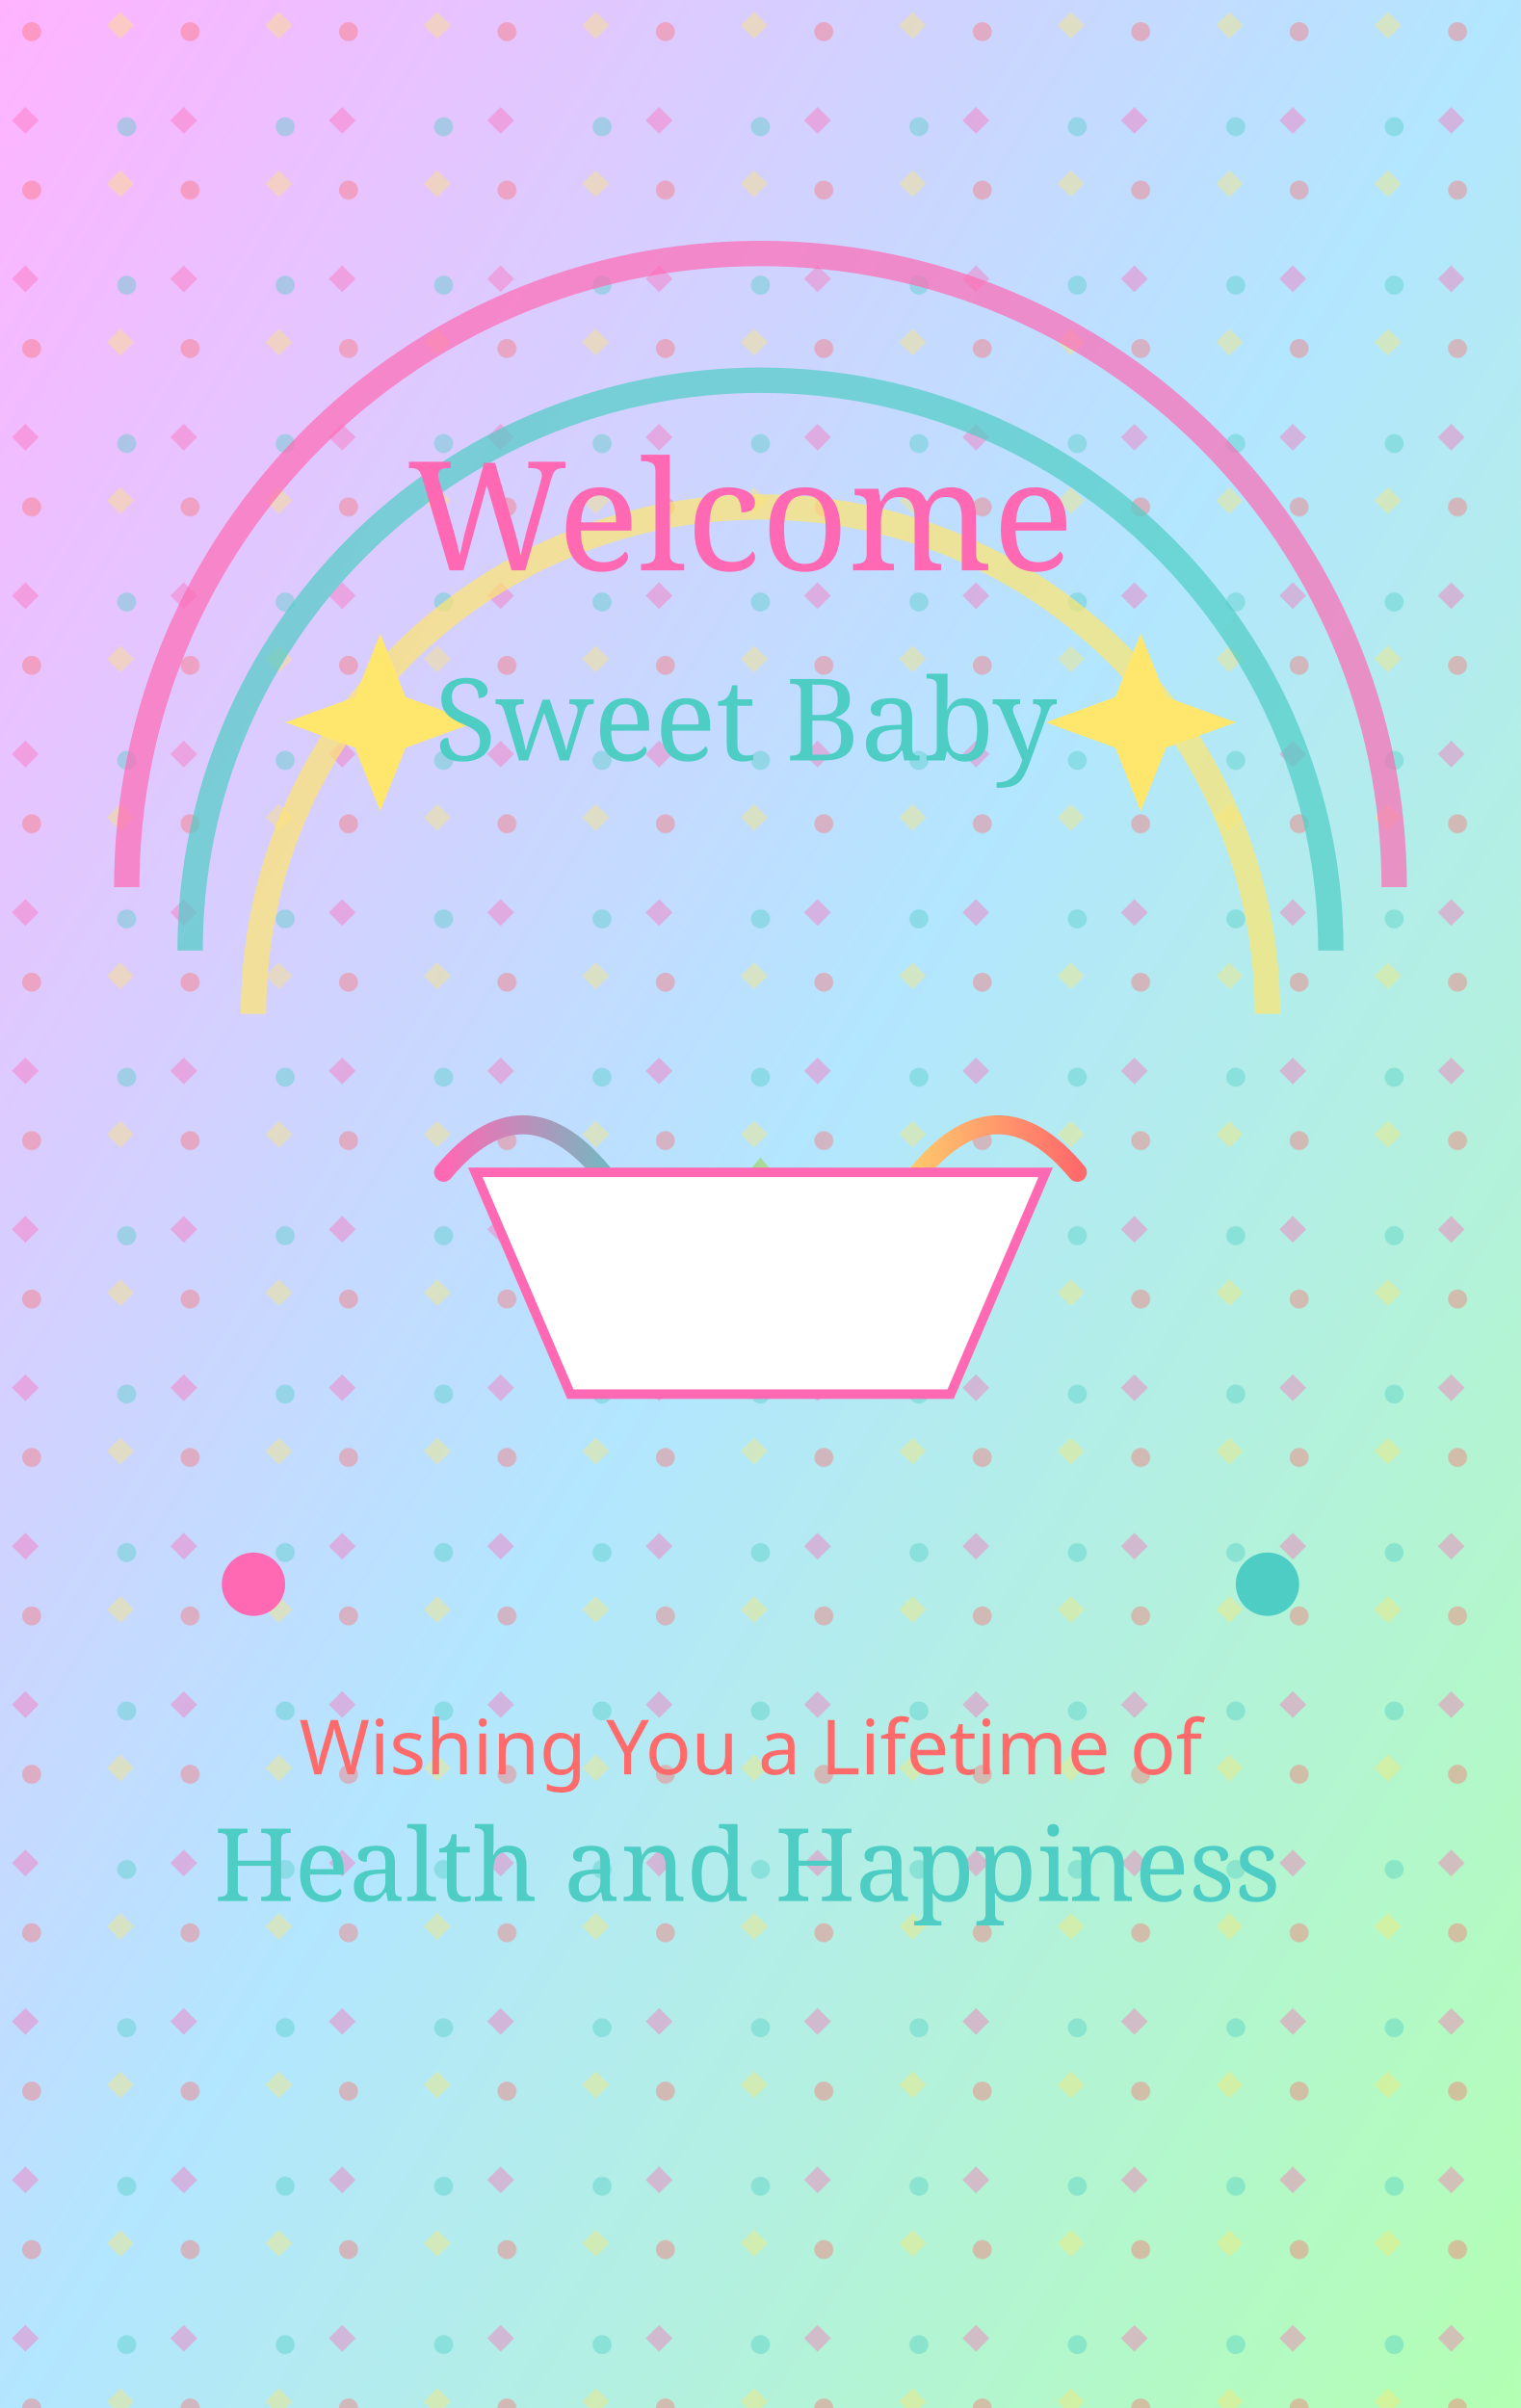
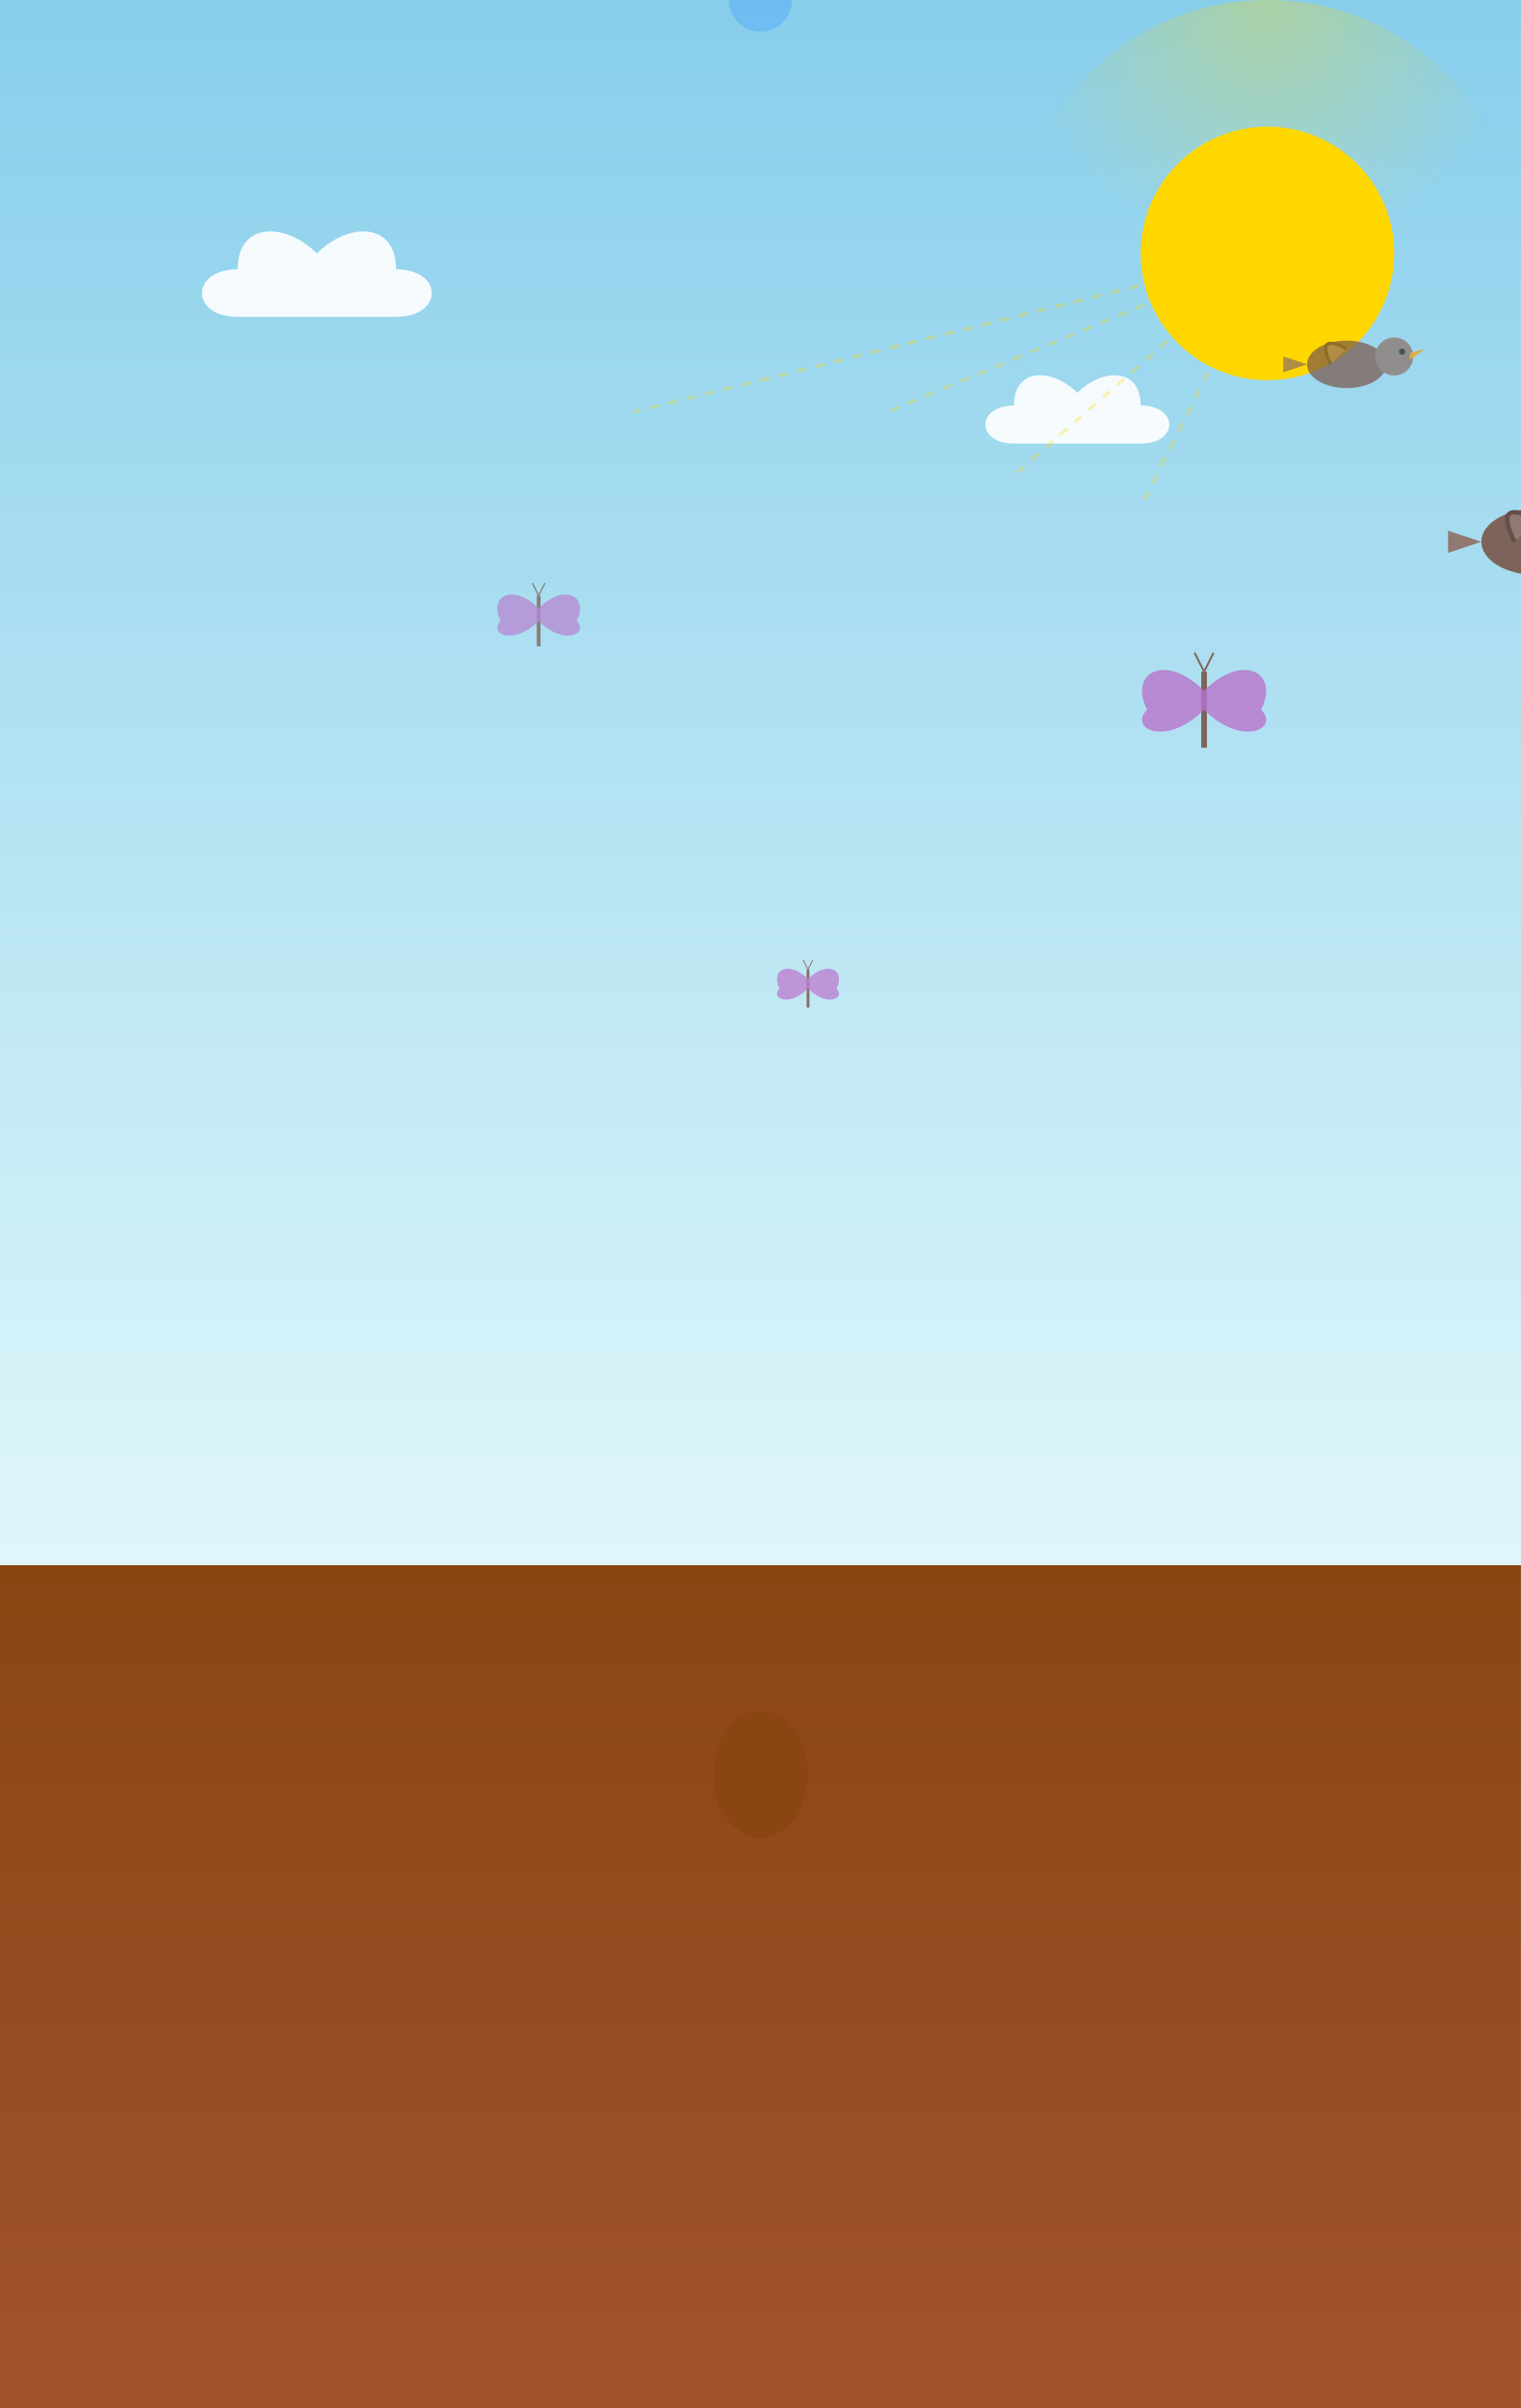
<svg xmlns="http://www.w3.org/2000/svg" viewBox="0 0 480 760">
  <defs>
-     <linearGradient id="bgGradient" x1="0%" y1="0%" x2="100%" y2="100%">
-       <stop offset="0%" style="stop-color:#FFB3FF;stop-opacity:1" />
-       <stop offset="50%" style="stop-color:#B3E6FF;stop-opacity:1" />
-       <stop offset="100%" style="stop-color:#B3FFB3;stop-opacity:1" />
+     <linearGradient id="skyGradient" x1="0%" y1="0%" x2="0%" y2="100%">
+       <stop offset="0%" style="stop-color:#87CEEB;stop-opacity:1" />
+       <stop offset="100%" style="stop-color:#E0F7FA;stop-opacity:1" />
    </linearGradient>
-     <pattern id="confettiPattern" x="0" y="0" width="50" height="50" patternUnits="userSpaceOnUse">
-       <circle cx="10" cy="10" r="3" fill="#FF6B6B" opacity="0.4" />
-       <circle cx="40" cy="40" r="3" fill="#4ECDC4" opacity="0.4" />
-       <rect x="35" y="5" width="6" height="6" fill="#FFE66D" opacity="0.4" transform="rotate(45 38 8)" />
-       <rect x="5" y="35" width="6" height="6" fill="#FF69B4" opacity="0.4" transform="rotate(45 8 38)" />
-     </pattern>
-     <linearGradient id="rainbowGradient" x1="0%" y1="0%" x2="100%" y2="0%">
-       <stop offset="0%" style="stop-color:#FF69B4" />
-       <stop offset="33%" style="stop-color:#4ECDC4" />
-       <stop offset="66%" style="stop-color:#FFE66D" />
-       <stop offset="100%" style="stop-color:#FF6B6B" />
+     <linearGradient id="soilGradient" x1="0%" y1="0%" x2="0%" y2="100%">
+       <stop offset="0%" style="stop-color:#8B4513;stop-opacity:1" />
+       <stop offset="100%" style="stop-color:#A0522D;stop-opacity:1" />
    </linearGradient>
+     <radialGradient id="sunGlow" cx="50%" cy="0%" r="50%">
+       <stop offset="0%" style="stop-color:#FFD700;stop-opacity:1" />
+       <stop offset="100%" style="stop-color:#FFD700;stop-opacity:0" />
+     </radialGradient>
+     <linearGradient id="leafGradient" x1="0%" y1="0%" x2="100%" y2="100%">
+       <stop offset="0%" style="stop-color:#66BB6A;stop-opacity:1" />
+       <stop offset="100%" style="stop-color:#4CAF50;stop-opacity:1" />
+     </linearGradient>
+     <symbol id="waterdrop" viewBox="0 0 20 30">
+       <path d="M10,0 C10,0 0,15 0,20 C0,25.5 4.5,30 10,30 C15.5,30 20,25.5 20,20 C20,15 10,0 10,0 Z" fill="#64B5F6" opacity="0.7" />
+     </symbol>
+     <symbol id="cloud" viewBox="0 0 100 60">
+       <path d="M25,50 C10,50 10,35 25,35 C25,20 40,20 50,30 C60,20 75,20 75,35 C90,35 90,50 75,50 Z" fill="white" opacity="0.9" />
+     </symbol>
+     <symbol id="bird" viewBox="0 0 100 60">
+       <ellipse cx="50" cy="30" rx="25" ry="15" fill="#795548" />
+       <circle cx="80" cy="25" r="12" fill="#8D6E63" />
+       <path d="M90,23 L100,20 L90,27" fill="#FF9800" />
+       <circle cx="85" cy="22" r="2" fill="#212121" />
+       <path id="wing" d="M50,20 Q30,10 40,30" stroke="#5D4037" stroke-width="2" fill="#8D6E63" />
+       <path d="M25,30 L10,25 L10,35" fill="#8D6E63" />
+     </symbol>
+     <symbol id="butterfly" viewBox="0 0 100 80">
+       <line x1="50" y1="20" x2="50" y2="60" stroke="#795548" stroke-width="3" />
+       <path d="M50,20 L45,10 M50,20 L55,10" stroke="#795548" stroke-width="1" />
+       <path d="M50,30 C30,10 10,20 20,40 C10,50 30,60 50,40" fill="#BA68C8" opacity="0.8">
+         <animate attributeName="d" values="M50,30 C30,10 10,20 20,40 C10,50 30,60 50,40;                                 M50,30 C40,15 15,25 25,45 C15,55 35,60 50,40;                                 M50,30 C30,10 10,20 20,40 C10,50 30,60 50,40" dur="2s" repeatCount="indefinite" />
+       </path>
+       <path d="M50,30 C70,10 90,20 80,40 C90,50 70,60 50,40" fill="#BA68C8" opacity="0.8">
+         <animate attributeName="d" values="M50,30 C70,10 90,20 80,40 C90,50 70,60 50,40;                                 M50,30 C60,15 85,25 75,45 C85,55 65,60 50,40;                                 M50,30 C70,10 90,20 80,40 C90,50 70,60 50,40" dur="2s" repeatCount="indefinite" />
+       </path>
+     </symbol>
  </defs>
-   <rect width="100%" height="100%" fill="url(#bgGradient)" />
-   <rect width="100%" height="100%" fill="url(#confettiPattern)" />
-   <g transform="translate(240, 380)">
-     <path d="M-200,-100 A200,200 0 0,1 200,-100" fill="none" stroke="#FF69B4" stroke-width="8" opacity="0.7">
-       <animate attributeName="stroke-opacity" values="0.7;0.9;0.7" dur="3s" repeatCount="indefinite" />
-     </path>
-     <path d="M-180,-80 A180,180 0 0,1 180,-80" fill="none" stroke="#4ECDC4" stroke-width="8" opacity="0.7">
-       <animate attributeName="stroke-opacity" values="0.9;0.7;0.9" dur="3s" repeatCount="indefinite" />
-     </path>
-     <path d="M-160,-60 A160,160 0 0,1 160,-60" fill="none" stroke="#FFE66D" stroke-width="8" opacity="0.7">
-       <animate attributeName="stroke-opacity" values="0.7;0.9;0.7" dur="3s" repeatCount="indefinite" />
-     </path>
-   </g>
-   <g transform="translate(240, 400)">
-     <path d="M-100,-30 Q-75,-60 -50,-30 Q-25,0 0,-30 Q25,0 50,-30 Q75,-60 100,-30" fill="none" stroke="url(#rainbowGradient)" stroke-width="6" stroke-linecap="round">
-       <animate attributeName="d" values="M-100,-30 Q-75,-60 -50,-30 Q-25,0 0,-30 Q25,0 50,-30 Q75,-60 100,-30;                         M-100,-20 Q-75,-50 -50,-20 Q-25,10 0,-20 Q25,10 50,-20 Q75,-50 100,-20;                         M-100,-30 Q-75,-60 -50,-30 Q-25,0 0,-30 Q25,0 50,-30 Q75,-60 100,-30" dur="2s" repeatCount="indefinite" />
-     </path>
-     <path d="M-90,-30 L90,-30 L60,40 L-60,40 Z" fill="white" stroke="#FF69B4" stroke-width="3" />
-   </g>
-   <g>
-     <path d="M120,200 L128,220 L150,228 L128,236 L120,256 L112,236 L90,228 L112,220 Z" fill="#FFE66D">
-       <animate attributeName="opacity" values="1;0.5;1" dur="1.5s" repeatCount="indefinite" />
-     </path>
-     <path d="M360,200 L368,220 L390,228 L368,236 L360,256 L352,236 L330,228 L352,220 Z" fill="#FFE66D">
-       <animate attributeName="opacity" values="0.5;1;0.5" dur="1.5s" repeatCount="indefinite" />
-     </path>
-   </g>
-   <g>
-     <text x="240" y="180" text-anchor="middle" font-family="'Playfair Display', serif" font-size="48" fill="#FF69B4">
-             Welcome
-             <animate attributeName="opacity" values="0;1" dur="1s" fill="freeze" />
-     </text>
-     <text x="240" y="240" text-anchor="middle" font-family="'Playfair Display', serif" font-size="36" fill="#4ECDC4">
-             Sweet Baby
-             <animate attributeName="opacity" values="0;1" dur="1s" begin="0.5s" fill="freeze" />
-     </text>
-     <text x="240" y="560" text-anchor="middle" font-family="'Noto Sans', sans-serif" font-size="24" fill="#FF6B6B">
-             Wishing You a Lifetime of
-             <animate attributeName="opacity" values="0;1" dur="1s" begin="1s" fill="freeze" />
-     </text>
-     <text x="240" y="600" text-anchor="middle" font-family="'Playfair Display', serif" font-size="32" fill="#4ECDC4">
-             Health and Happiness
-             <animate attributeName="opacity" values="0;1" dur="1s" begin="1.5s" fill="freeze" />
-     </text>
-   </g>
-   <g>
-     <circle cx="80" cy="500" r="10" fill="#FF69B4">
-       <animate attributeName="cy" values="500;490;500" dur="2s" repeatCount="indefinite" />
-     </circle>
-     <circle cx="400" cy="500" r="10" fill="#4ECDC4">
-       <animate attributeName="cy" values="490;500;490" dur="2s" repeatCount="indefinite" />
-     </circle>
+   <rect width="100%" height="65%" fill="url(#skyGradient)" />
+   <circle cx="400" cy="80" r="40" fill="#FFD700">
+     <animate attributeName="opacity" values="0.9;1;0.9" dur="5s" repeatCount="indefinite" />
+   </circle>
+   <circle cx="400" cy="80" r="80" fill="url(#sunGlow)" opacity="0.3">
+     <animate attributeName="opacity" values="0.3;0.5;0.3" dur="5s" repeatCount="indefinite" />
+   </circle>
+   <use href="#cloud" x="50" y="50" width="100" height="60">
+     <animate attributeName="x" values="50;60;50" dur="60s" repeatCount="indefinite" />
+   </use>
+   <use href="#cloud" x="300" y="100" width="80" height="48">
+     <animate attributeName="x" values="300;290;300" dur="80s" repeatCount="indefinite" />
+   </use>
+   <rect y="65%" width="100%" height="35%" fill="url(#soilGradient)" />
+   <path d="M0,65% Q120,62% 240,65% Q360,68% 480,65% L480,100% L0,100% Z" fill="#8B4513" />
+   <g id="growingPlant" transform="translate(240, 560)">
+     <ellipse cx="0" cy="0" rx="15" ry="20" fill="#8B4513">
+       <animate id="seedAnim" attributeName="cy" values="0;-10;-30" dur="4s" begin="0.5s" fill="freeze" />
+       <animate attributeName="opacity" values="1;0.7;0" dur="6s" begin="0.5s" fill="freeze" />
+     </ellipse>
+     <g opacity="0">
+       <animate attributeName="opacity" values="0;1" dur="1s" begin="seedAnim.begin + 2s" fill="freeze" />
+       <path d="M0,-30 C0,-30 0,-50 0,-70" stroke="#8B4513" stroke-width="6" fill="none">
+         <animate id="stemAnim1" attributeName="d" values="M0,-30 C0,-30 0,-50 0,-70;                                 M0,-30 C0,-60 0,-90 0,-120;                                 M0,-30 C-5,-80 5,-130 0,-180;                                 M0,-30 C-10,-100 10,-170 0,-240" dur="10s" begin="seedAnim.begin + 2s" fill="freeze" />
+         <animate attributeName="d" values="M0,-30 C-10,-100 10,-170 0,-240;                                 M0,-30 C-8,-100 12,-170 0,-240;                                 M0,-30 C-10,-100 10,-170 0,-240;                                 M0,-30 C-12,-100 8,-170 0,-240;                                 M0,-30 C-10,-100 10,-170 0,-240" dur="10s" begin="stemAnim1.end" repeatCount="indefinite" />
+       </path>
+       <path d="M0,0 C0,0 0,0 0,0" fill="url(#leafGradient)" opacity="0">
+         <animate attributeName="opacity" values="0;1" dur="1s" begin="stemAnim1.begin + 2s" fill="freeze" />
+         <animate id="leaf1Anim" attributeName="d" values="M0,-70 C0,-70 0,-70 0,-70;                                 M0,-70 C-20,-70 -30,-60 -10,-50;                                 M0,-120 C-30,-120 -50,-100 -20,-90" dur="6s" begin="stemAnim1.begin + 2s" fill="freeze" />
+         <animate attributeName="d" values="M0,-120 C-30,-120 -50,-100 -20,-90;                                 M0,-120 C-32,-122 -52,-102 -22,-92;                                 M0,-120 C-30,-120 -50,-100 -20,-90;                                 M0,-120 C-28,-118 -48,-98 -18,-88;                                 M0,-120 C-30,-120 -50,-100 -20,-90" dur="8s" begin="leaf1Anim.end" repeatCount="indefinite" />
+       </path>
+       <path d="M0,0 C0,0 0,0 0,0" fill="url(#leafGradient)" opacity="0">
+         <animate attributeName="opacity" values="0;1" dur="1s" begin="stemAnim1.begin + 3s" fill="freeze" />
+         <animate id="leaf2Anim" attributeName="d" values="M0,-80 C0,-80 0,-80 0,-80;                                 M0,-80 C20,-80 30,-70 10,-60;                                 M0,-130 C30,-130 50,-110 20,-100" dur="5s" begin="stemAnim1.begin + 3s" fill="freeze" />
+         <animate attributeName="d" values="M0,-130 C30,-130 50,-110 20,-100;                                 M0,-130 C32,-132 52,-112 22,-102;                                 M0,-130 C30,-130 50,-110 20,-100;                                 M0,-130 C28,-128 48,-108 18,-98;                                 M0,-130 C30,-130 50,-110 20,-100" dur="7s" begin="leaf2Anim.end" repeatCount="indefinite" />
+       </path>
+       <path d="M0,0 C0,0 0,0 0,0" fill="url(#leafGradient)" opacity="0">
+         <animate attributeName="opacity" values="0;1" dur="1s" begin="stemAnim1.begin + 5s" fill="freeze" />
+         <animate id="leaf3Anim" attributeName="d" values="M0,-140 C0,-140 0,-140 0,-140;                                 M0,-140 C-20,-150 -40,-140 -30,-130;                                 M0,-180 C-35,-200 -55,-180 -40,-160" dur="5s" begin="stemAnim1.begin + 5s" fill="freeze" />
+         <animate attributeName="d" values="M0,-180 C-35,-200 -55,-180 -40,-160;                                 M0,-180 C-37,-202 -57,-182 -42,-162;                                 M0,-180 C-35,-200 -55,-180 -40,-160;                                 M0,-180 C-33,-198 -53,-178 -38,-158;                                 M0,-180 C-35,-200 -55,-180 -40,-160" dur="9s" begin="leaf3Anim.end" repeatCount="indefinite" />
+       </path>
+       <path d="M0,0 C0,0 0,0 0,0" fill="url(#leafGradient)" opacity="0">
+         <animate attributeName="opacity" values="0;1" dur="1s" begin="stemAnim1.begin + 6s" fill="freeze" />
+         <animate id="leaf4Anim" attributeName="d" values="M0,-150 C0,-150 0,-150 0,-150;                                 M0,-150 C20,-160 40,-150 30,-140;                                 M0,-190 C35,-210 55,-190 40,-170" dur="5s" begin="stemAnim1.begin + 6s" fill="freeze" />
+         <animate attributeName="d" values="M0,-190 C35,-210 55,-190 40,-170;                                 M0,-190 C37,-212 57,-192 42,-172;                                 M0,-190 C35,-210 55,-190 40,-170;                                 M0,-190 C33,-208 53,-188 38,-168;                                 M0,-190 C35,-210 55,-190 40,-170" dur="6.5s" begin="leaf4Anim.end" repeatCount="indefinite" />
+       </path>
+       <g opacity="0">
+         <animate attributeName="opacity" values="0;1" dur="2s" begin="stemAnim1.begin + 8s" fill="freeze" />
+         <path d="M-15,-240 A15,15 0 0,1 15,-240 A15,15 0 0,1 15,-270 A15,15 0 0,1 -15,-270 A15,15 0 0,1 -15,-240 Z" fill="#FFEB3B">
+           <animate attributeName="d" values="M-15,-240 A15,15 0 0,1 15,-240 A15,15 0 0,1 15,-270 A15,15 0 0,1 -15,-270 A15,15 0 0,1 -15,-240 Z;                                     M-20,-240 A20,20 0 0,1 20,-240 A20,20 0 0,1 20,-280 A20,20 0 0,1 -20,-280 A20,20 0 0,1 -20,-240 Z;                                     M-15,-240 A15,15 0 0,1 15,-240 A15,15 0 0,1 15,-270 A15,15 0 0,1 -15,-270 A15,15 0 0,1 -15,-240 Z" dur="4s" repeatCount="indefinite" />
+         </path>
+         <circle cx="0" cy="-255" r="10" fill="#FF9800">
+           <animate attributeName="r" values="10;12;10" dur="4s" repeatCount="indefinite" />
+           <animate attributeName="opacity" values="0.9;1;0.9" dur="4s" repeatCount="indefinite" />
+         </circle>
+         <animateTransform attributeName="transform" type="translate" values="0,0;-2,-2;0,0;2,-2;0,0" dur="6s" begin="stemAnim1.begin + 10s" repeatCount="indefinite" />
+       </g>
+     </g>
+   </g>
+   <g>
+     <use href="#waterdrop" x="200" y="-30" width="20" height="30">
+       <animate attributeName="y" values="-30;700" dur="5s" begin="3s" repeatCount="indefinite" />
+       <animate attributeName="opacity" values="0.7;0" dur="5s" begin="3s" repeatCount="indefinite" />
+     </use>
+     <use href="#waterdrop" x="230" y="-20" width="20" height="30">
+       <animate attributeName="y" values="-20;700" dur="5s" begin="5s" repeatCount="indefinite" />
+       <animate attributeName="opacity" values="0.7;0" dur="5s" begin="5s" repeatCount="indefinite" />
+     </use>
+     <use href="#waterdrop" x="260" y="-40" width="20" height="30">
+       <animate attributeName="y" values="-40;700" dur="5s" begin="7s" repeatCount="indefinite" />
+       <animate attributeName="opacity" values="0.7;0" dur="5s" begin="7s" repeatCount="indefinite" />
+     </use>
+     <use href="#waterdrop" x="245" y="-30" width="15" height="22">
+       <animate attributeName="y" values="-30;700" dur="6s" begin="12s" repeatCount="indefinite" />
+       <animate attributeName="opacity" values="0.7;0" dur="6s" begin="12s" repeatCount="indefinite" />
+     </use>
+     <use href="#waterdrop" x="220" y="-25" width="15" height="22">
+       <animate attributeName="y" values="-25;700" dur="6s" begin="15s" repeatCount="indefinite" />
+       <animate attributeName="opacity" values="0.7;0" dur="6s" begin="15s" repeatCount="indefinite" />
+     </use>
+   </g>
+   <g opacity="0.3">
+     <path d="M400,80 L360,160" stroke="#FFD700" stroke-width="1" stroke-dasharray="3,3">
+       <animate attributeName="opacity" values="0.3;0.5;0.3" dur="4s" repeatCount="indefinite" />
+     </path>
+     <path d="M400,80 L320,150" stroke="#FFD700" stroke-width="1" stroke-dasharray="3,3">
+       <animate attributeName="opacity" values="0.3;0.5;0.3" dur="4.5s" begin="0.5s" repeatCount="indefinite" />
+     </path>
+     <path d="M400,80 L280,130" stroke="#FFD700" stroke-width="1" stroke-dasharray="3,3">
+       <animate attributeName="opacity" values="0.3;0.5;0.3" dur="5s" begin="1s" repeatCount="indefinite" />
+     </path>
+     <path d="M400,80 L240,120" stroke="#FFD700" stroke-width="1" stroke-dasharray="3,3">
+       <animate attributeName="opacity" values="0.3;0.5;0.3" dur="5.5s" begin="1.5s" repeatCount="indefinite" />
+     </path>
+     <path d="M400,80 L200,130" stroke="#FFD700" stroke-width="1" stroke-dasharray="3,3">
+       <animate attributeName="opacity" values="0.3;0.5;0.3" dur="6s" begin="2s" repeatCount="indefinite" />
+     </path>
+   </g>
+   <g>
+     <use href="#butterfly" x="350" y="200" width="60" height="48" opacity="0.9">
+       <animate attributeName="x" values="350;330;310;300;290;295;300;295;290;280;270;260;250;260;270;280;290;300;310;320;330;340;350" dur="30s" begin="8s" repeatCount="indefinite" />
+       <animate attributeName="y" values="200;195;190;195;200;205;200;195;190;195;200;205;200;195;190;195;200;205;200;195;190;195;200" dur="30s" begin="8s" repeatCount="indefinite" />
+       <animate attributeName="transform" values="translate(0,0);translate(0,-3);translate(0,0);translate(0,3);translate(0,0)" dur="2s" repeatCount="indefinite" additive="sum" />
+     </use>
+     <use href="#butterfly" x="150" y="180" width="40" height="32" opacity="0.7">
+       <animate attributeName="x" values="150;145;140;145;150;155;160;155;150" dur="15s" begin="10s" repeatCount="indefinite" />
+       <animate attributeName="y" values="180;175;180;185;180;175;180;185;180" dur="15s" begin="10s" repeatCount="indefinite" />
+       <animate attributeName="transform" values="translate(0,0);translate(0,-2);translate(0,0);translate(0,2);translate(0,0)" dur="1.5s" repeatCount="indefinite" additive="sum" />
+     </use>
+     <use href="#butterfly" x="240" y="300" width="30" height="24" opacity="0.8">
+       <animate attributeName="x" values="240;230;220;230;240;250;260;250;240" dur="12s" begin="18s" repeatCount="indefinite" />
+       <animate attributeName="y" values="300;290;300;310;320;310;300;290;300" dur="12s" begin="18s" repeatCount="indefinite" />
+       <animate attributeName="transform" values="translate(0,0);translate(0,-2);translate(0,0);translate(0,2);translate(0,0)" dur="1s" repeatCount="indefinite" additive="sum" />
+     </use>
+   </g>
+   <g>
+     <use href="#bird" x="400" y="100" width="50" height="30" opacity="0.7">
+       <animate attributeName="x" values="400;380;360;340;320;300;280;260;240;220;200;180;160;140;120;100;80;60;40;20;0;-50" dur="60s" begin="15s" repeatCount="indefinite" />
+       <animate attributeName="y" values="100;98;100;102;100;98;100;102;100;98;100;102;100;98;100;102;100;98;100;102;100;98" dur="60s" begin="15s" repeatCount="indefinite" />
+       <animateTransform attributeName="transform" type="rotate" values="0;3;0;-3;0" dur="1.5s" repeatCount="indefinite" additive="sum" />
+     </use>
+     <use href="#bird" x="450" y="150" width="70" height="42" opacity="0.9">
+       <animate attributeName="x" values="450;400;350;300;250;200;150;100;50;0;-70" dur="30s" begin="25s" repeatCount="indefinite" />
+       <animate attributeName="y" values="150;145;150;155;150;145;150;155;150;145;150" dur="30s" begin="25s" repeatCount="indefinite" />
+       <animateTransform attributeName="transform" type="rotate" values="0;5;0;-5;0" dur="1s" repeatCount="indefinite" additive="sum" />
+     </use>
+   </g>
+   <g>
+     <text x="240" y="100" text-anchor="middle" font-family="'Comic Sans MS', cursive" font-size="42" fill="#4CAF50" opacity="0">
+             Growing with Love
+             <animate attributeName="opacity" values="0;1" dur="2s" begin="0.5s" fill="freeze" />
+       <animate attributeName="y" values="80;100" dur="2s" begin="0.5s" fill="freeze" />
+     </text>
+   </g>
+   <g>
+     <text x="100" y="200" text-anchor="middle" font-family="'Comic Sans MS', cursive" font-size="18" fill="#8B4513" opacity="0">
+             A Tiny Seed
+             <animate attributeName="opacity" values="0;1;0" dur="4s" begin="1s" fill="freeze" />
+     </text>
+     <text x="100" y="200" text-anchor="middle" font-family="'Comic Sans MS', cursive" font-size="18" fill="#8B4513" opacity="0">
+             First Sprout
+             <animate attributeName="opacity" values="0;1;0" dur="4s" begin="5s" fill="freeze" />
+     </text>
+     <text x="100" y="200" text-anchor="middle" font-family="'Comic Sans MS', cursive" font-size="18" fill="#8B4513" opacity="0">
+             Growing Taller
+             <animate attributeName="opacity" values="0;1;0" dur="4s" begin="9s" fill="freeze" />
+     </text>
+     <text x="100" y="200" text-anchor="middle" font-family="'Comic Sans MS', cursive" font-size="18" fill="#8B4513" opacity="0">
+             Blossoming!
+             <animate attributeName="opacity" values="0;1" dur="2s" begin="13s" fill="freeze" />
+     </text>
+   </g>
+   <g>
+     <text x="240" y="700" text-anchor="middle" font-family="'Comic Sans MS', cursive" font-size="24" fill="#4CAF50" opacity="0">
+             From little seeds grow mighty trees
+             <animate attributeName="opacity" values="0;1" dur="2s" begin="13s" fill="freeze" />
+     </text>
  </g>
</svg>
